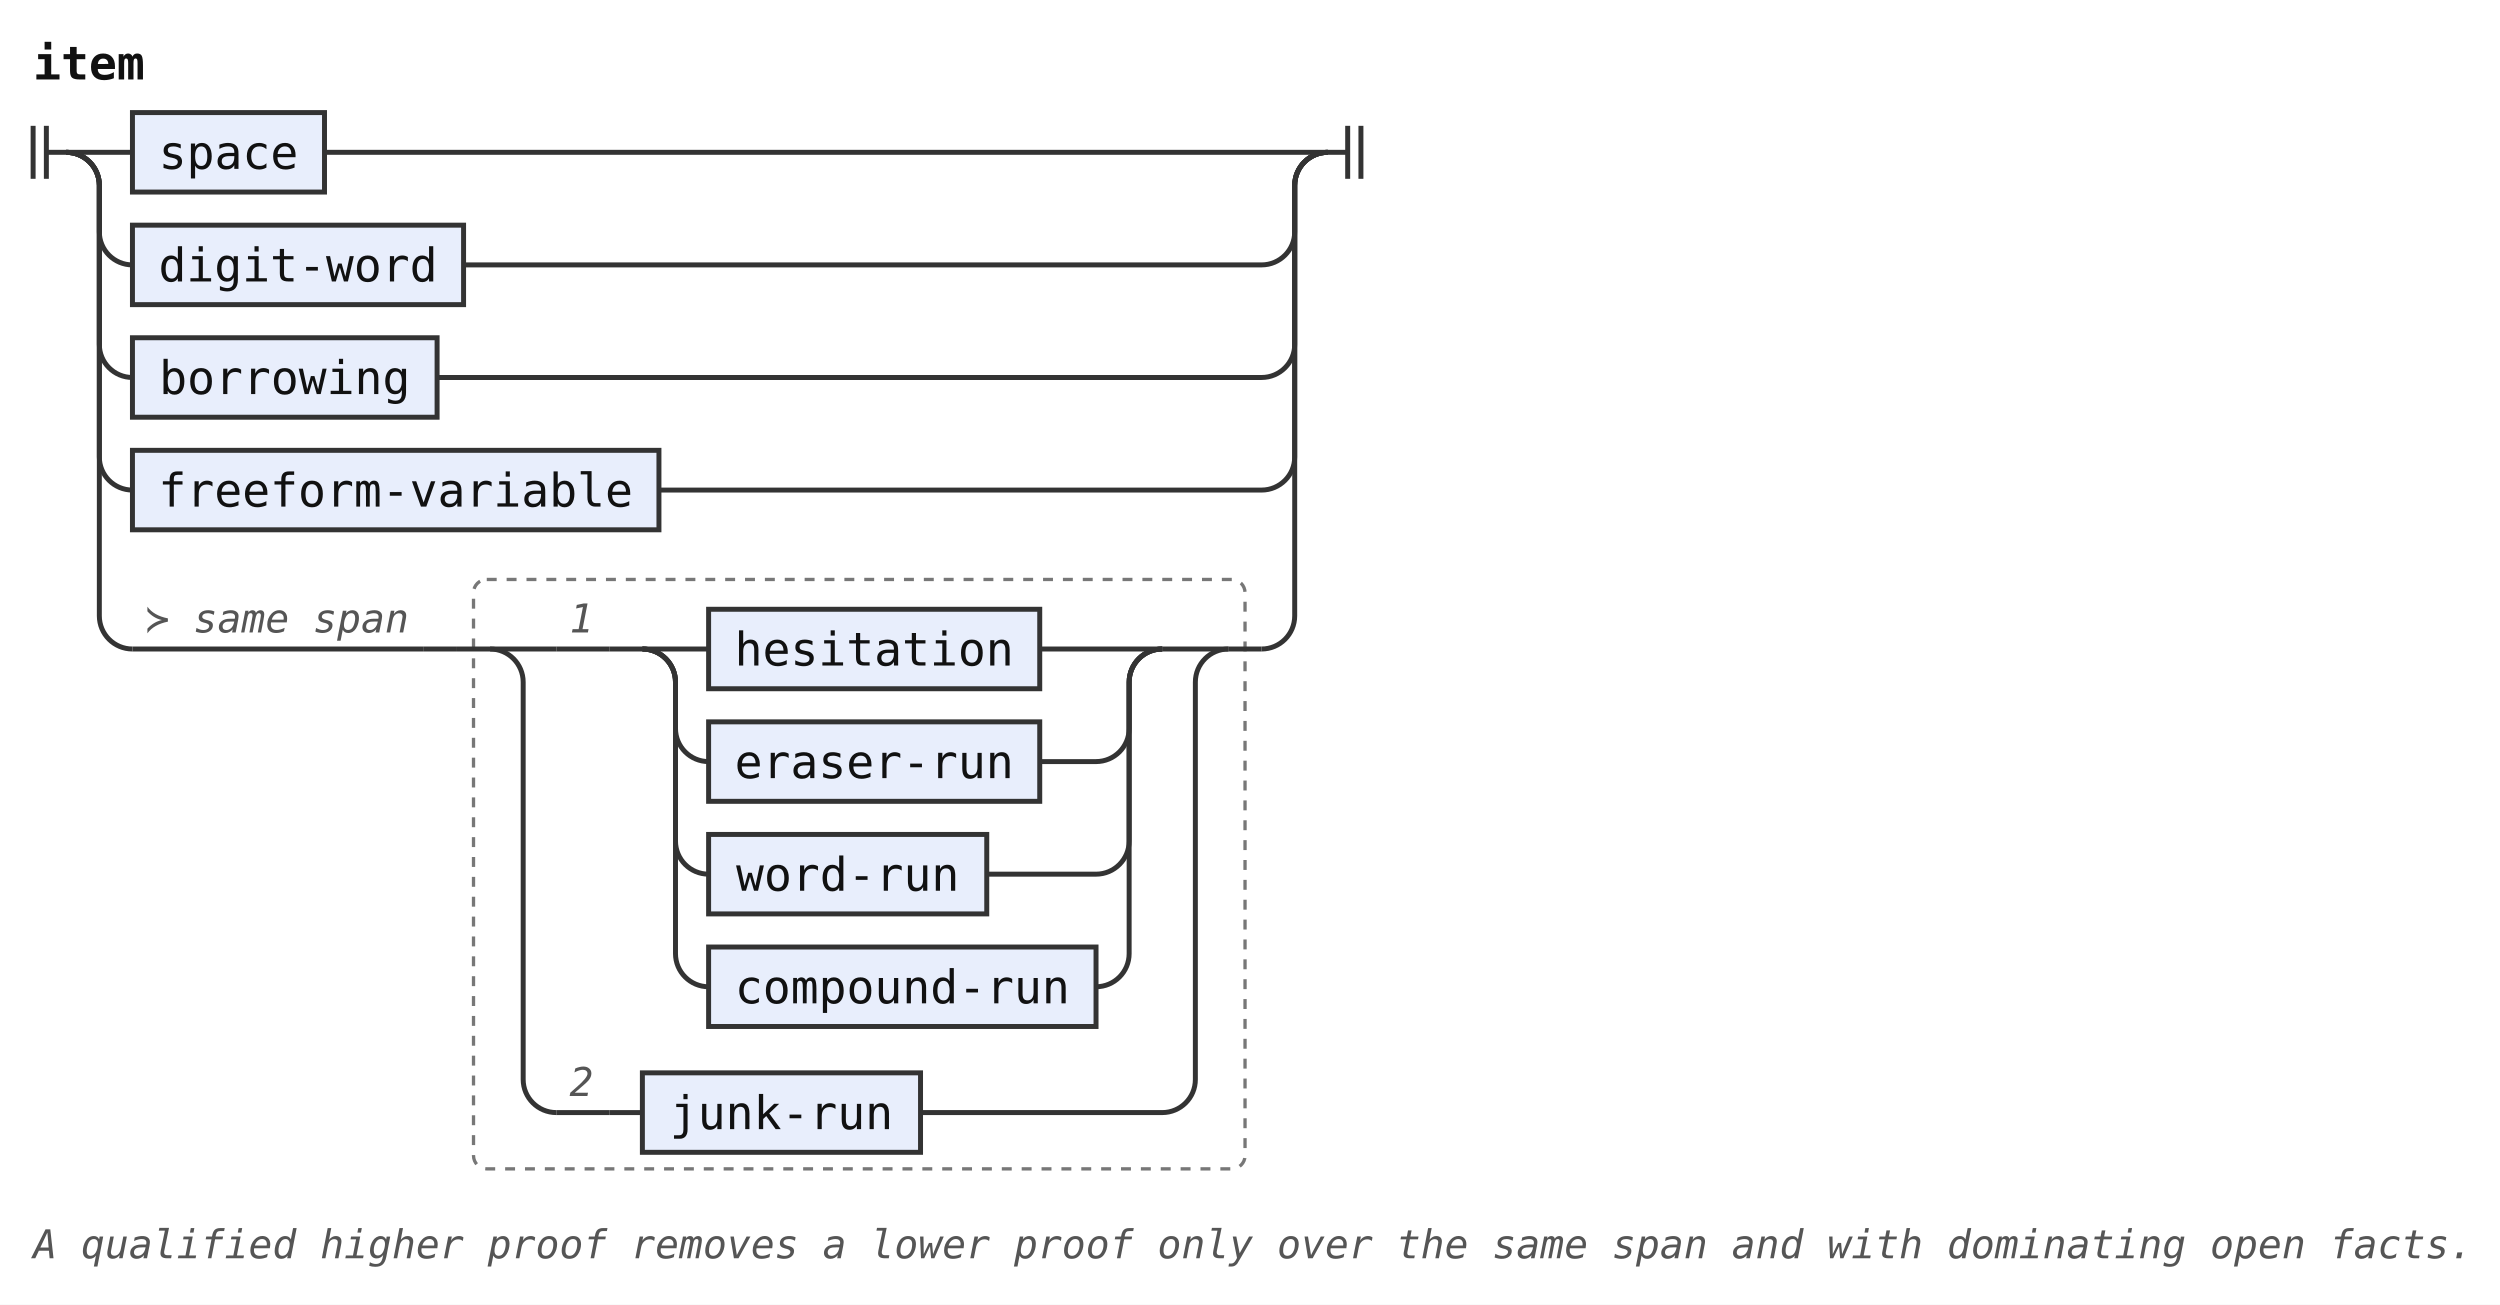
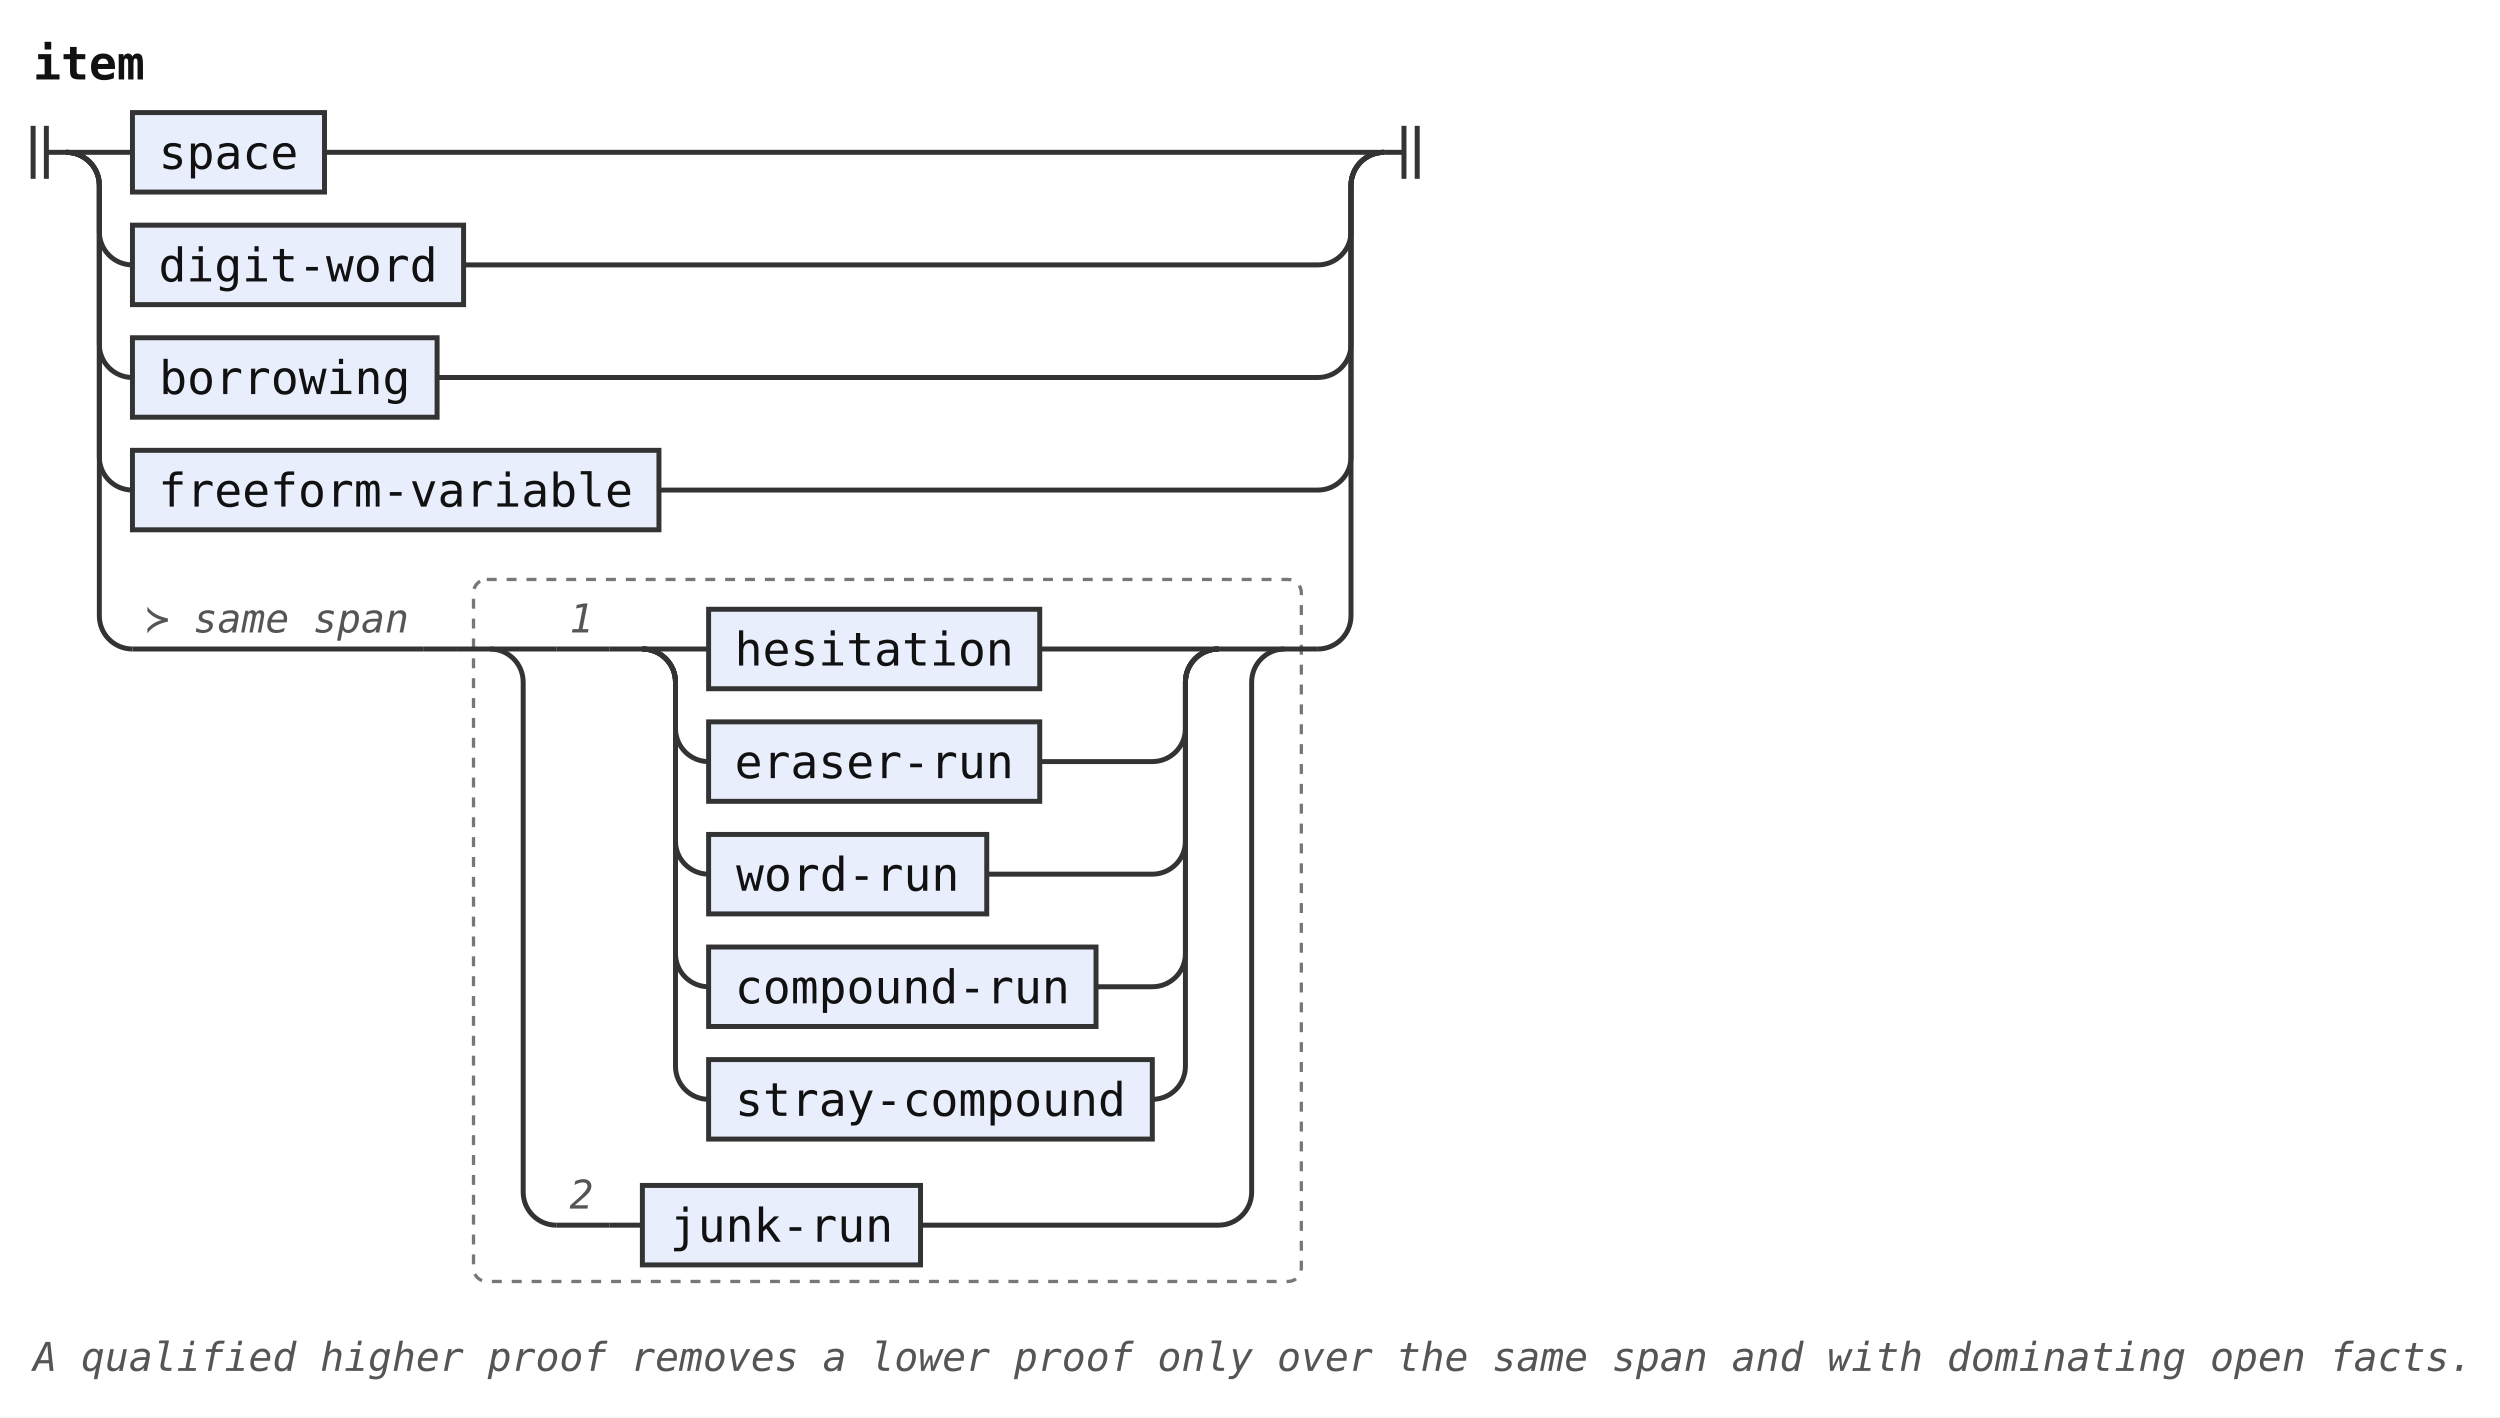
- <svg xmlns="http://www.w3.org/2000/svg" width="755" height="394" viewBox="0 0 755 394" role="img" aria-label="Railroad diagram of the rule item">
+ <svg xmlns="http://www.w3.org/2000/svg" width="755" height="428" viewBox="0 0 755 428" role="img" aria-label="Railroad diagram of the rule item">
  <style>path{fill:none;stroke:#333;stroke-width:1.5}.rule rect{fill:#e8eefc;stroke:#333;stroke-width:1.5}.terminal rect{fill:#fdf6d8;stroke:#333;stroke-width:1.5}text{font-family:ui-monospace,SFMono-Regular,Menlo,Consolas,"DejaVu Sans Mono","Liberation Mono",monospace;font-size:14px;fill:#111;text-anchor:middle}text.label{font-size:12px;font-style:italic;fill:#555;text-anchor:start}text.title{font-weight:bold;text-anchor:start}.rank-frame{fill:none;stroke:#777;stroke-width:1;stroke-dasharray:3 3}</style>
  <rect width="100%" height="100%" fill="#fff" />
  <text class="title" x="10" y="24" textLength="33.6" lengthAdjust="spacingAndGlyphs">item</text>
  <path d="M10 38v16m4 -16v16M14 46h6" />
  <path d="M20 46h20" />
  <g class="rule">
    <rect x="40" y="34" width="58" height="24" rx="0" />
    <text x="69" y="51" textLength="42" lengthAdjust="spacingAndGlyphs">space</text>
  </g>
-   <path d="M98 46H401" />
+   <path d="M98 46H418" />
  <path d="M20 46a10 10 0 0 1 10 10V70a10 10 0 0 0 10 10" />
  <g class="rule">
    <rect x="40" y="68" width="100" height="24" rx="0" />
    <text x="90" y="85" textLength="84" lengthAdjust="spacingAndGlyphs">digit-word</text>
  </g>
-   <path d="M140 80H381a10 10 0 0 0 10 -10V56a10 10 0 0 1 10 -10" />
+   <path d="M140 80H398a10 10 0 0 0 10 -10V56a10 10 0 0 1 10 -10" />
  <path d="M20 46a10 10 0 0 1 10 10V104a10 10 0 0 0 10 10" />
  <g class="rule">
    <rect x="40" y="102" width="92" height="24" rx="0" />
    <text x="86" y="119" textLength="75.6" lengthAdjust="spacingAndGlyphs">borrowing</text>
  </g>
-   <path d="M132 114H381a10 10 0 0 0 10 -10V56a10 10 0 0 1 10 -10" />
+   <path d="M132 114H398a10 10 0 0 0 10 -10V56a10 10 0 0 1 10 -10" />
  <path d="M20 46a10 10 0 0 1 10 10V138a10 10 0 0 0 10 10" />
  <g class="rule">
    <rect x="40" y="136" width="159" height="24" rx="0" />
    <text x="119.5" y="153" textLength="142.8" lengthAdjust="spacingAndGlyphs">freeform-variable</text>
  </g>
-   <path d="M199 148H381a10 10 0 0 0 10 -10V56a10 10 0 0 1 10 -10" />
+   <path d="M199 148H398a10 10 0 0 0 10 -10V56a10 10 0 0 1 10 -10" />
  <path d="M20 46a10 10 0 0 1 10 10V186a10 10 0 0 0 10 10" />
  <path d="M40 196h88" />
  <text class="label" x="44" y="191" textLength="79.2" lengthAdjust="spacingAndGlyphs">≻ same span</text>
  <path d="M128 196h10" />
  <g class="ranked-choice">
-     <rect class="rank-frame" x="143" y="175" width="233" height="178" rx="4" />
+     <rect class="rank-frame" x="143" y="175" width="250" height="212" rx="4" />
    <path d="M138 196h10" />
    <path d="M148 196h20" />
    <path d="M168 196h16" />
    <text class="label" x="172" y="191" textLength="7.2" lengthAdjust="spacingAndGlyphs">1</text>
    <path d="M184 196h10" />
    <path d="M194 196h20" />
    <g class="rule">
      <rect x="214" y="184" width="100" height="24" rx="0" />
      <text x="264" y="201" textLength="84" lengthAdjust="spacingAndGlyphs">hesitation</text>
    </g>
-     <path d="M314 196H351" />
+     <path d="M314 196H368" />
    <path d="M194 196a10 10 0 0 1 10 10V220a10 10 0 0 0 10 10" />
    <g class="rule">
      <rect x="214" y="218" width="100" height="24" rx="0" />
      <text x="264" y="235" textLength="84" lengthAdjust="spacingAndGlyphs">eraser-run</text>
    </g>
-     <path d="M314 230H331a10 10 0 0 0 10 -10V206a10 10 0 0 1 10 -10" />
+     <path d="M314 230H348a10 10 0 0 0 10 -10V206a10 10 0 0 1 10 -10" />
    <path d="M194 196a10 10 0 0 1 10 10V254a10 10 0 0 0 10 10" />
    <g class="rule">
      <rect x="214" y="252" width="84" height="24" rx="0" />
      <text x="256" y="269" textLength="67.2" lengthAdjust="spacingAndGlyphs">word-run</text>
    </g>
-     <path d="M298 264H331a10 10 0 0 0 10 -10V206a10 10 0 0 1 10 -10" />
+     <path d="M298 264H348a10 10 0 0 0 10 -10V206a10 10 0 0 1 10 -10" />
    <path d="M194 196a10 10 0 0 1 10 10V288a10 10 0 0 0 10 10" />
    <g class="rule">
      <rect x="214" y="286" width="117" height="24" rx="0" />
      <text x="272.5" y="303" textLength="100.8" lengthAdjust="spacingAndGlyphs">compound-run</text>
    </g>
-     <path d="M331 298H331a10 10 0 0 0 10 -10V206a10 10 0 0 1 10 -10" />
-     <path d="M351 196H371" />
-     <path d="M148 196a10 10 0 0 1 10 10V326a10 10 0 0 0 10 10" />
-     <path d="M168 336h16" />
-     <text class="label" x="172" y="331" textLength="7.2" lengthAdjust="spacingAndGlyphs">2</text>
-     <path d="M184 336h10" />
+     <path d="M331 298H348a10 10 0 0 0 10 -10V206a10 10 0 0 1 10 -10" />
+     <path d="M194 196a10 10 0 0 1 10 10V322a10 10 0 0 0 10 10" />
    <g class="rule">
-       <rect x="194" y="324" width="84" height="24" rx="0" />
-       <text x="236" y="341" textLength="67.2" lengthAdjust="spacingAndGlyphs">junk-run</text>
+       <rect x="214" y="320" width="134" height="24" rx="0" />
+       <text x="281" y="337" textLength="117.6" lengthAdjust="spacingAndGlyphs">stray-compound</text>
    </g>
-     <path d="M278 336H351a10 10 0 0 0 10 -10V206a10 10 0 0 1 10 -10" />
-     <path d="M371 196h10" />
+     <path d="M348 332H348a10 10 0 0 0 10 -10V206a10 10 0 0 1 10 -10" />
+     <path d="M368 196H388" />
+     <path d="M148 196a10 10 0 0 1 10 10V360a10 10 0 0 0 10 10" />
+     <path d="M168 370h16" />
+     <text class="label" x="172" y="365" textLength="7.2" lengthAdjust="spacingAndGlyphs">2</text>
+     <path d="M184 370h10" />
+     <g class="rule">
+       <rect x="194" y="358" width="84" height="24" rx="0" />
+       <text x="236" y="375" textLength="67.2" lengthAdjust="spacingAndGlyphs">junk-run</text>
+     </g>
+     <path d="M278 370H368a10 10 0 0 0 10 -10V206a10 10 0 0 1 10 -10" />
+     <path d="M388 196h10" />
  </g>
-   <path d="M381 196H381a10 10 0 0 0 10 -10V56a10 10 0 0 1 10 -10" />
-   <path d="M401 46h6m0 -8v16m4 -16v16" />
-   <text class="label" x="10" y="380" textLength="734.4" lengthAdjust="spacingAndGlyphs">A qualified higher proof removes a lower proof only over the same span and with dominating open facts.</text>
+   <path d="M398 196H398a10 10 0 0 0 10 -10V56a10 10 0 0 1 10 -10" />
+   <path d="M418 46h6m0 -8v16m4 -16v16" />
+   <text class="label" x="10" y="414" textLength="734.4" lengthAdjust="spacingAndGlyphs">A qualified higher proof removes a lower proof only over the same span and with dominating open facts.</text>
</svg>
